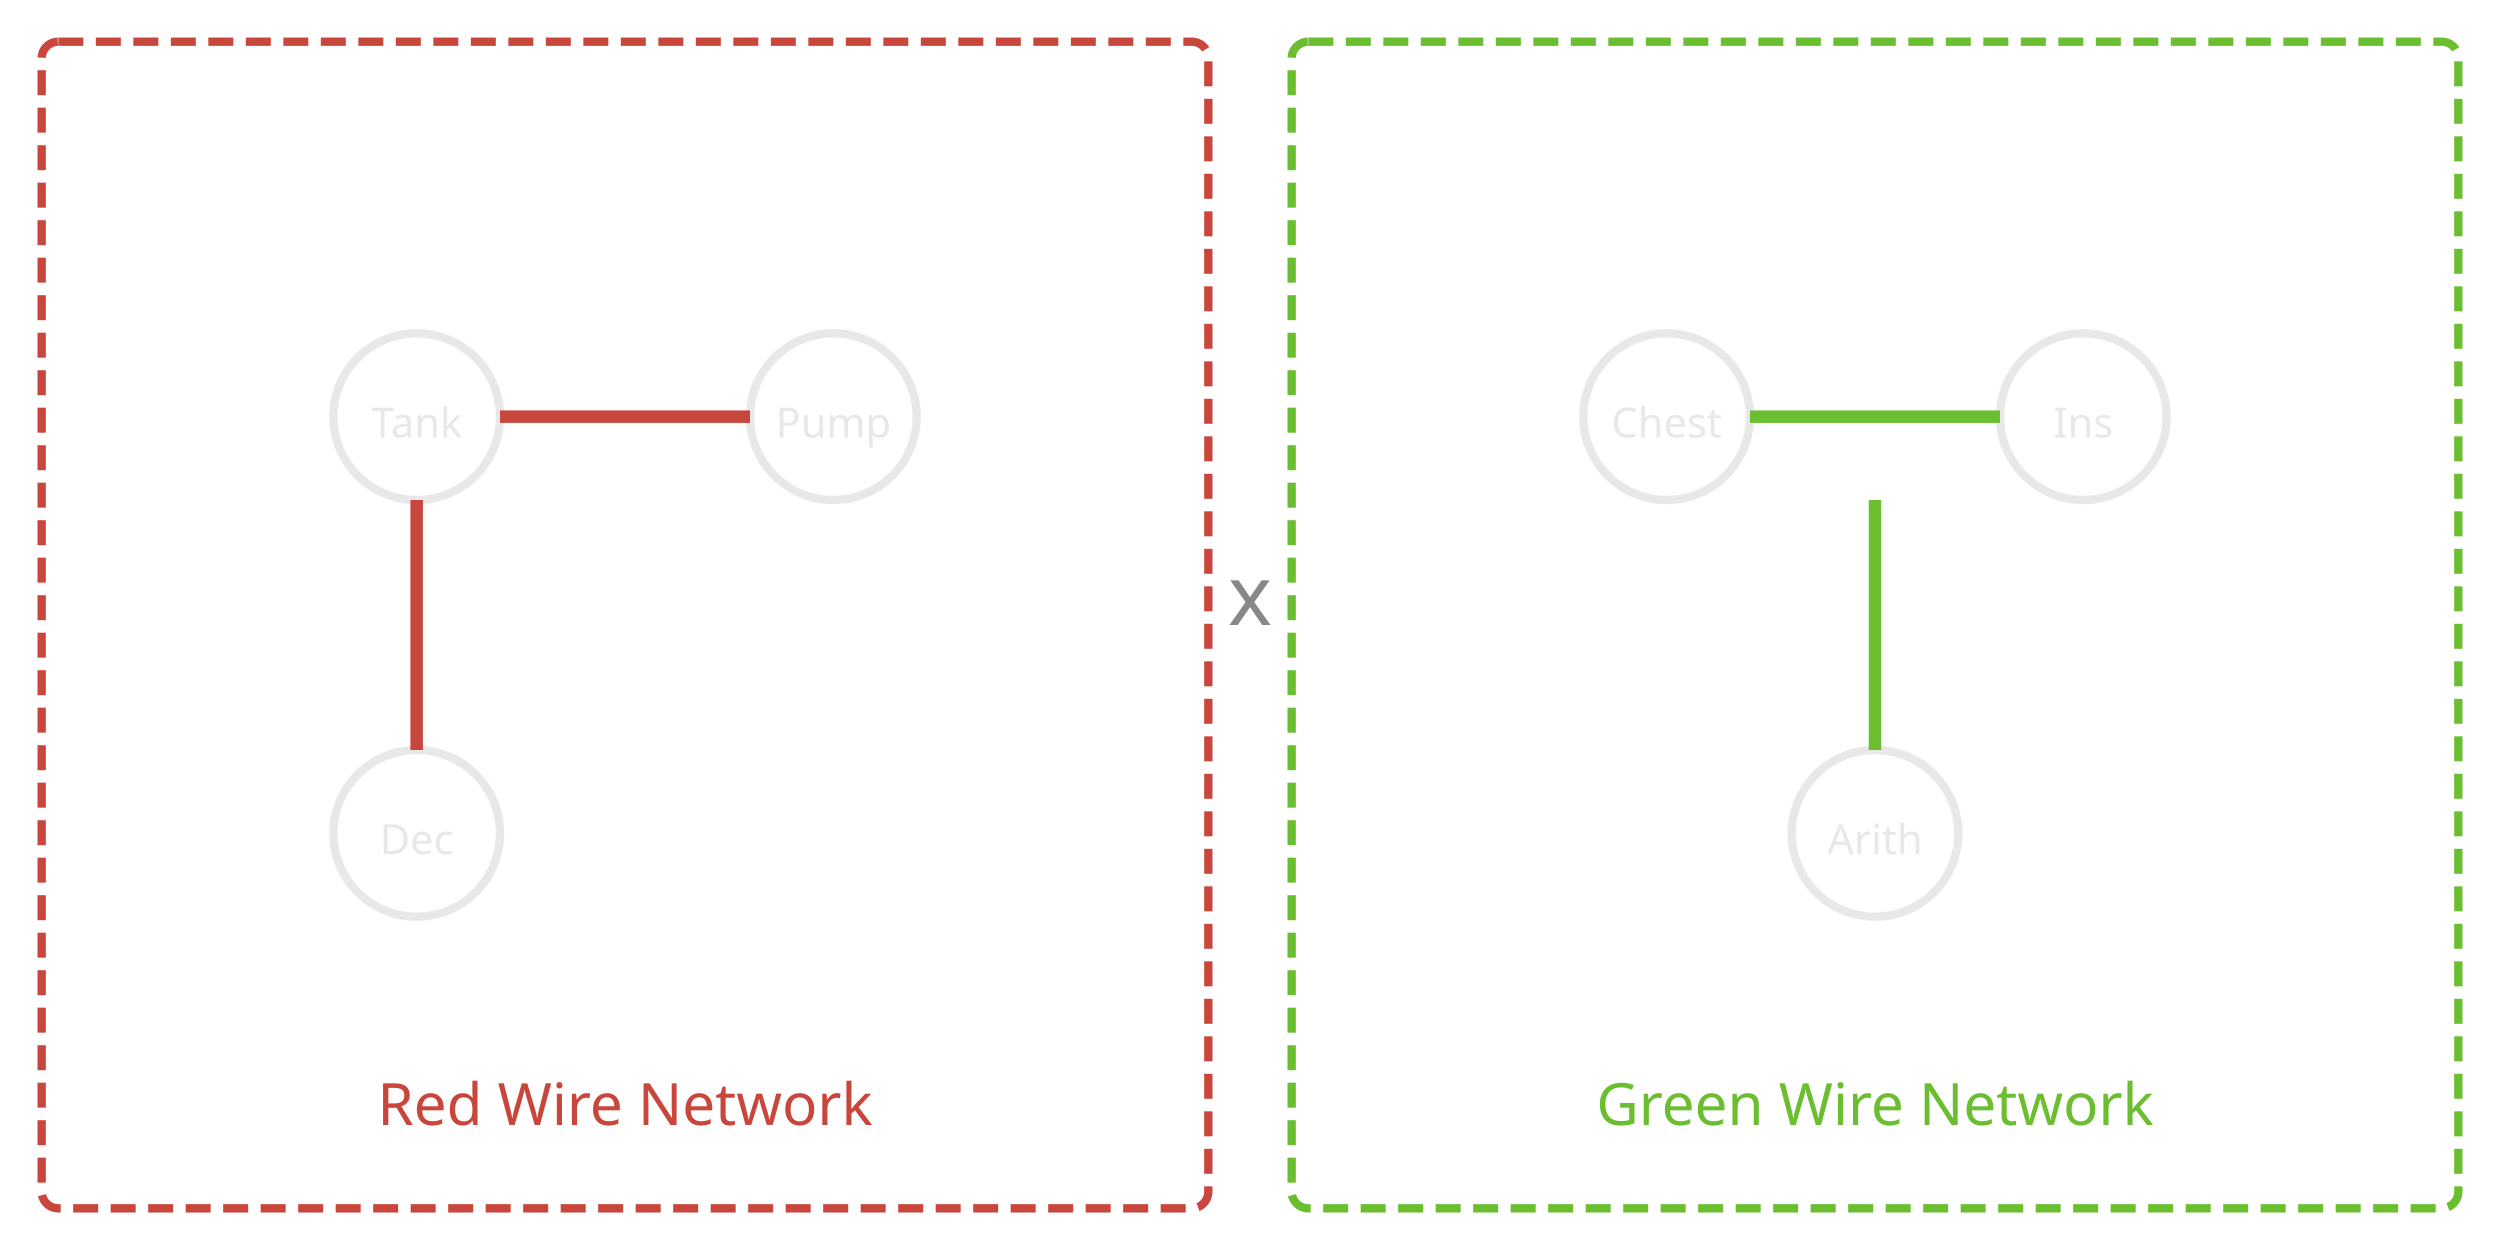
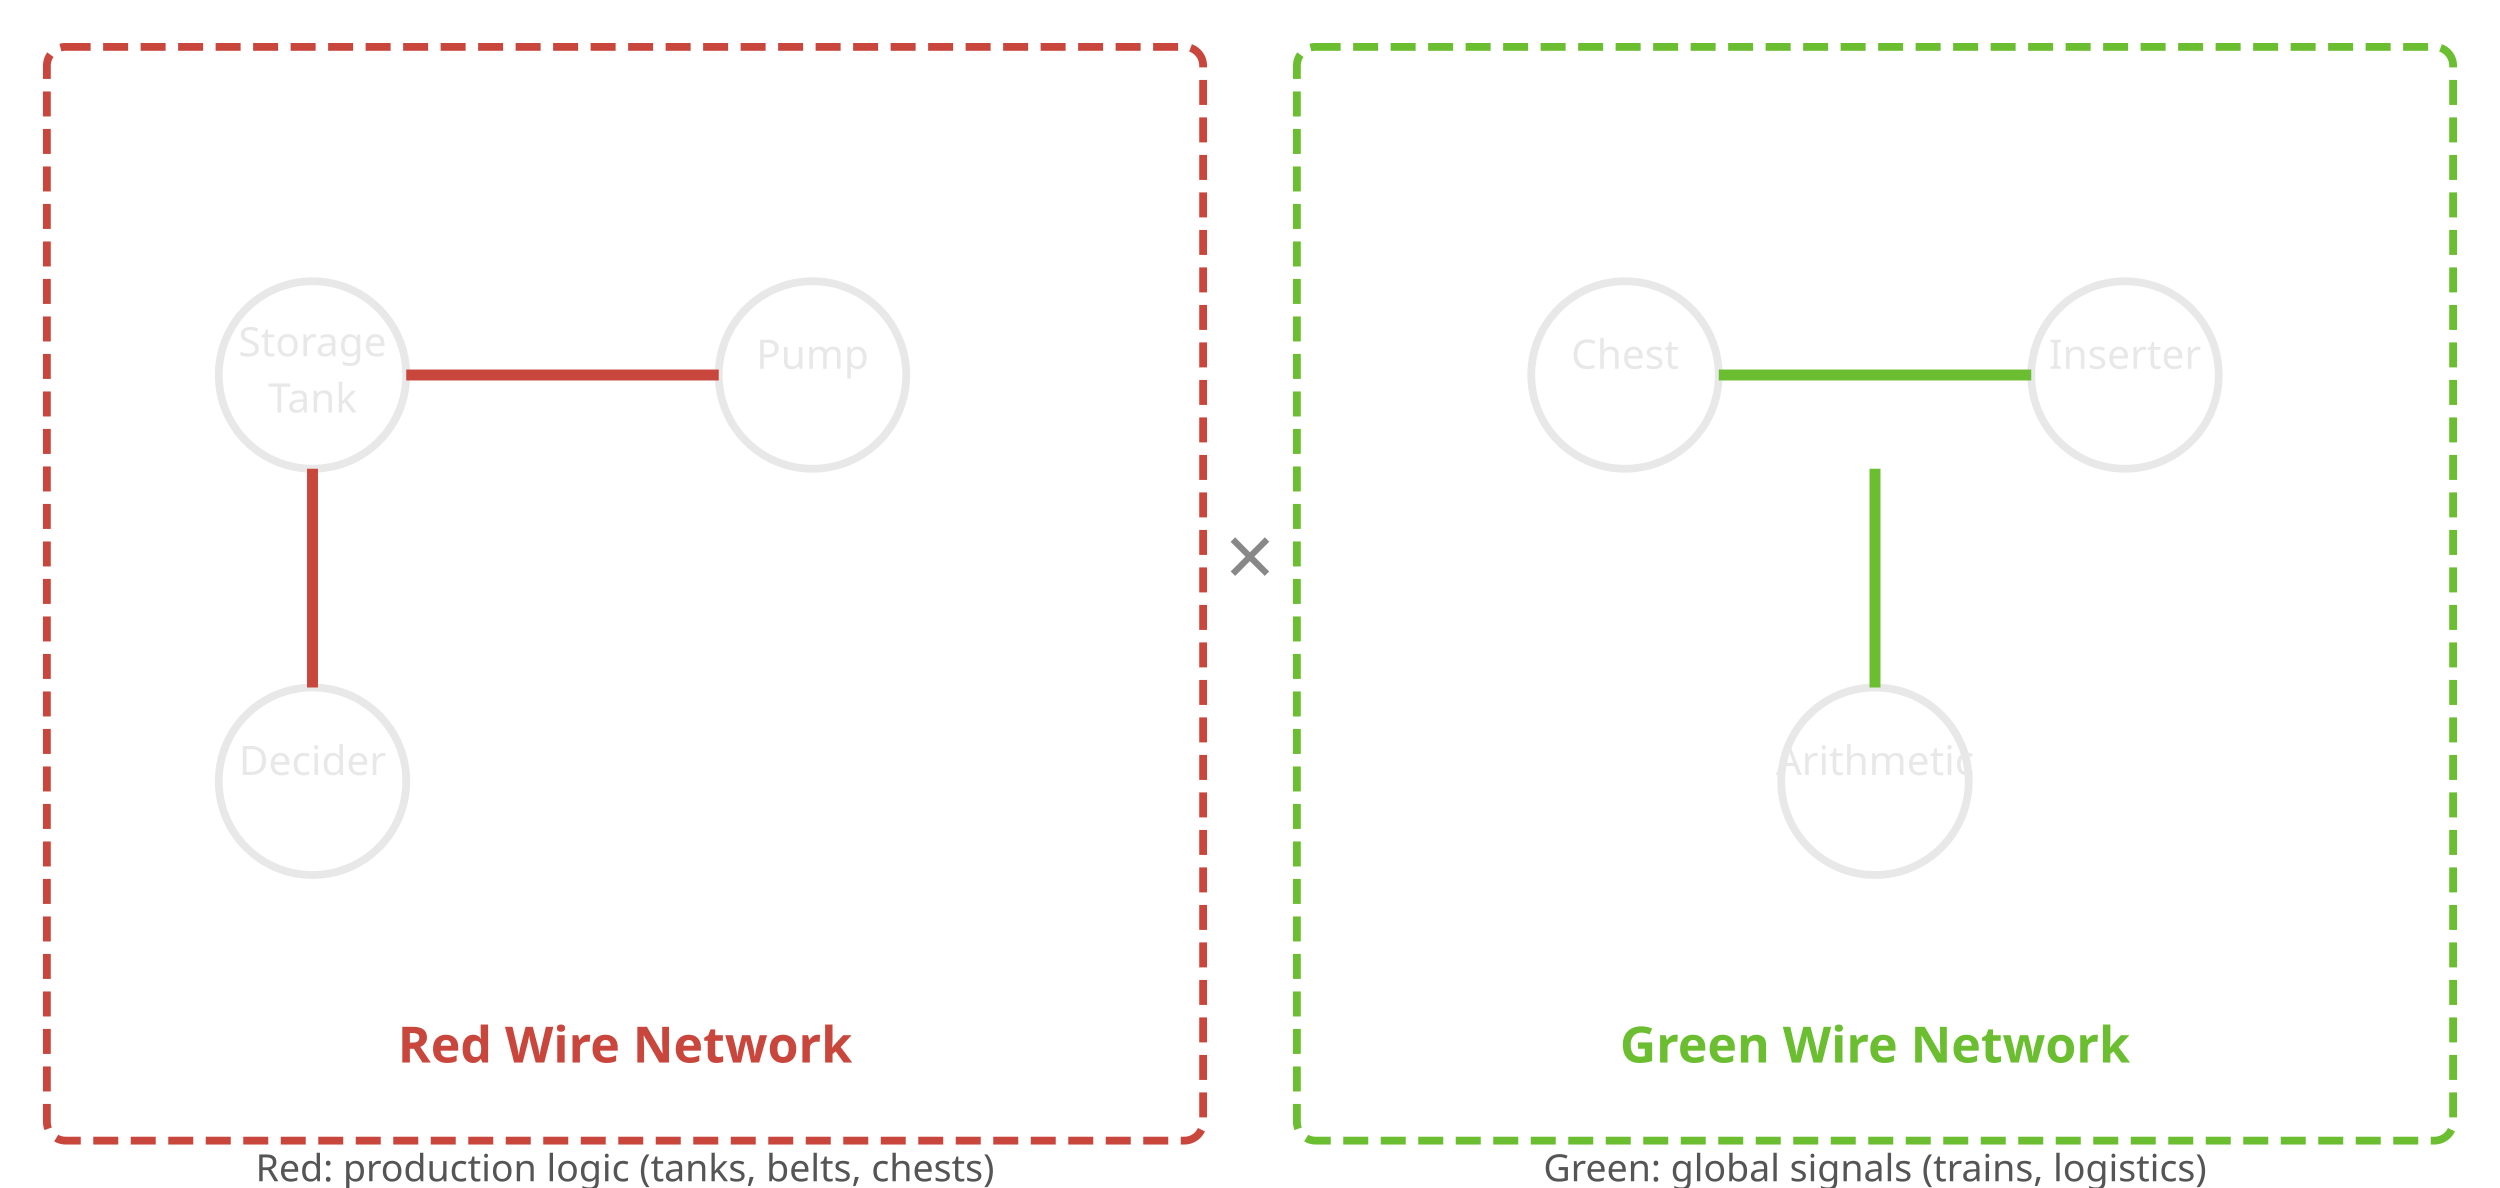
- <svg xmlns="http://www.w3.org/2000/svg" viewBox="0 0 600 300" width="600" height="300" style="background:#111;font-family:system-ui,sans-serif;">
-   <rect x="10" y="10" width="280" height="280" rx="4" fill="none" stroke="#c9463d" stroke-width="2" stroke-dasharray="6,3" />
-   <text x="150" y="270" fill="#c9463d" font-size="14" text-anchor="middle">Red Wire Network</text>
-   <circle cx="100" cy="100" r="20" fill="none" stroke="#e8e8e8" stroke-width="2" />
-   <text x="100" y="105" fill="#e8e8e8" font-size="10" text-anchor="middle">Tank</text>
-   <circle cx="200" cy="100" r="20" fill="none" stroke="#e8e8e8" stroke-width="2" />
-   <text x="200" y="105" fill="#e8e8e8" font-size="10" text-anchor="middle">Pump</text>
-   <line x1="120" y1="100" x2="180" y2="100" stroke="#c9463d" stroke-width="3" />
-   <circle cx="100" cy="200" r="20" fill="none" stroke="#e8e8e8" stroke-width="2" />
-   <text x="100" y="205" fill="#e8e8e8" font-size="10" text-anchor="middle">Dec</text>
-   <line x1="100" y1="120" x2="100" y2="180" stroke="#c9463d" stroke-width="3" />
-   <rect x="310" y="10" width="280" height="280" rx="4" fill="none" stroke="#6abe30" stroke-width="2" stroke-dasharray="6,3" />
-   <text x="450" y="270" fill="#6abe30" font-size="14" text-anchor="middle">Green Wire Network</text>
-   <circle cx="400" cy="100" r="20" fill="none" stroke="#e8e8e8" stroke-width="2" />
-   <text x="400" y="105" fill="#e8e8e8" font-size="10" text-anchor="middle">Chest</text>
-   <circle cx="500" cy="100" r="20" fill="none" stroke="#e8e8e8" stroke-width="2" />
-   <text x="500" y="105" fill="#e8e8e8" font-size="10" text-anchor="middle">Ins</text>
-   <line x1="420" y1="100" x2="480" y2="100" stroke="#6abe30" stroke-width="3" />
-   <circle cx="450" cy="200" r="20" fill="none" stroke="#e8e8e8" stroke-width="2" />
-   <text x="450" y="205" fill="#e8e8e8" font-size="10" text-anchor="middle">Arith</text>
-   <line x1="450" y1="120" x2="450" y2="180" stroke="#6abe30" stroke-width="3" />
-   <text x="300" y="150" fill="#888" font-size="20" text-anchor="middle">x</text>
+ <svg xmlns="http://www.w3.org/2000/svg" viewBox="0 0 800 380" width="800" height="380" style="background:#111;font-family:system-ui,sans-serif;">
+   <rect x="15" y="15" width="370" height="350" rx="6" fill="none" stroke="#c9463d" stroke-width="2.5" stroke-dasharray="8,4" />
+   <text x="200" y="340" fill="#c9463d" font-size="16" text-anchor="middle" font-weight="bold">Red Wire Network</text>
+   <circle cx="100" cy="120" r="30" fill="none" stroke="#e8e8e8" stroke-width="2.5" />
+   <text x="100" y="114" fill="#e8e8e8" font-size="13" text-anchor="middle">Storage</text>
+   <text x="100" y="132" fill="#e8e8e8" font-size="13" text-anchor="middle">Tank</text>
+   <circle cx="260" cy="120" r="30" fill="none" stroke="#e8e8e8" stroke-width="2.5" />
+   <text x="260" y="118" fill="#e8e8e8" font-size="13" text-anchor="middle">Pump</text>
+   <line x1="130" y1="120" x2="230" y2="120" stroke="#c9463d" stroke-width="3.5" />
+   <circle cx="100" cy="250" r="30" fill="none" stroke="#e8e8e8" stroke-width="2.5" />
+   <text x="100" y="248" fill="#e8e8e8" font-size="13" text-anchor="middle">Decider</text>
+   <line x1="100" y1="150" x2="100" y2="220" stroke="#c9463d" stroke-width="3.5" />
+   <rect x="415" y="15" width="370" height="350" rx="6" fill="none" stroke="#6abe30" stroke-width="2.5" stroke-dasharray="8,4" />
+   <text x="600" y="340" fill="#6abe30" font-size="16" text-anchor="middle" font-weight="bold">Green Wire Network</text>
+   <circle cx="520" cy="120" r="30" fill="none" stroke="#e8e8e8" stroke-width="2.5" />
+   <text x="520" y="118" fill="#e8e8e8" font-size="13" text-anchor="middle">Chest</text>
+   <circle cx="680" cy="120" r="30" fill="none" stroke="#e8e8e8" stroke-width="2.5" />
+   <text x="680" y="118" fill="#e8e8e8" font-size="13" text-anchor="middle">Inserter</text>
+   <line x1="550" y1="120" x2="650" y2="120" stroke="#6abe30" stroke-width="3.5" />
+   <circle cx="600" cy="250" r="30" fill="none" stroke="#e8e8e8" stroke-width="2.5" />
+   <text x="600" y="248" fill="#e8e8e8" font-size="13" text-anchor="middle">Arithmetic</text>
+   <line x1="600" y1="150" x2="600" y2="220" stroke="#6abe30" stroke-width="3.5" />
+   <text x="400" y="188" fill="#888" font-size="28" text-anchor="middle">×</text>
+   <text x="200" y="378" fill="#555" font-size="12" text-anchor="middle">Red: production logic (tanks, belts, chests)</text>
+   <text x="600" y="378" fill="#555" font-size="12" text-anchor="middle">Green: global signals (trains, logistics)</text>
</svg>
